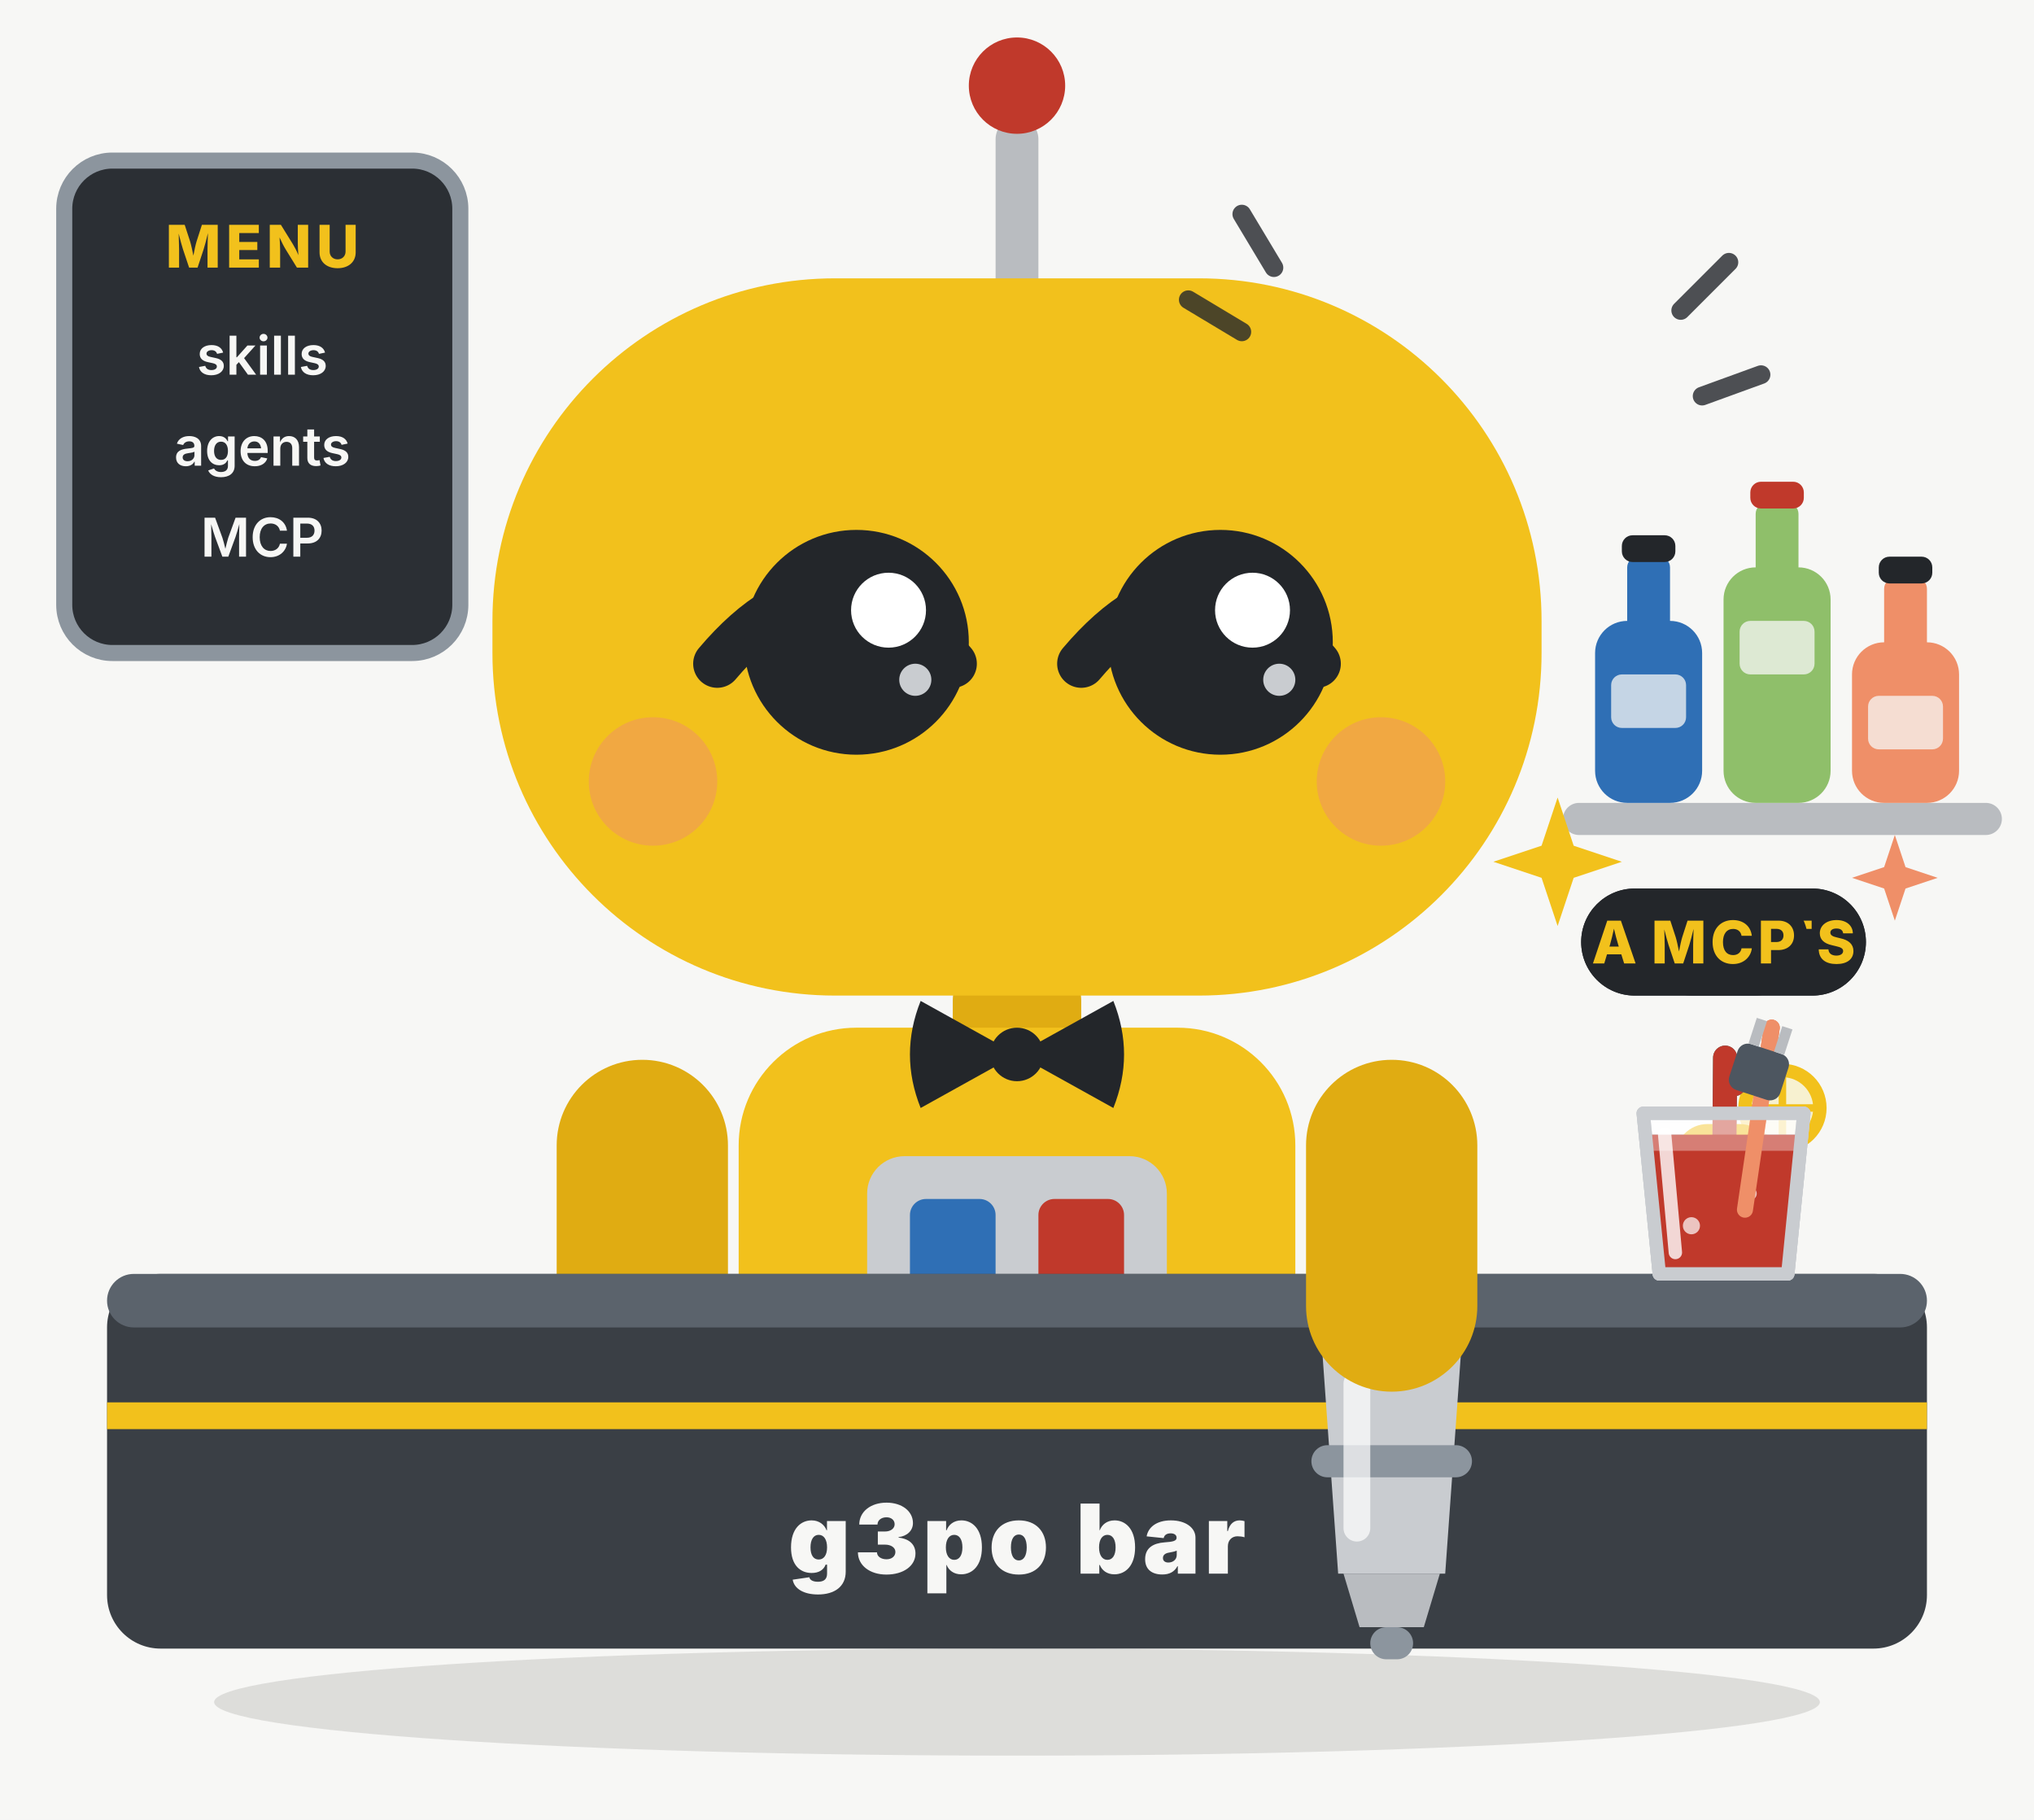
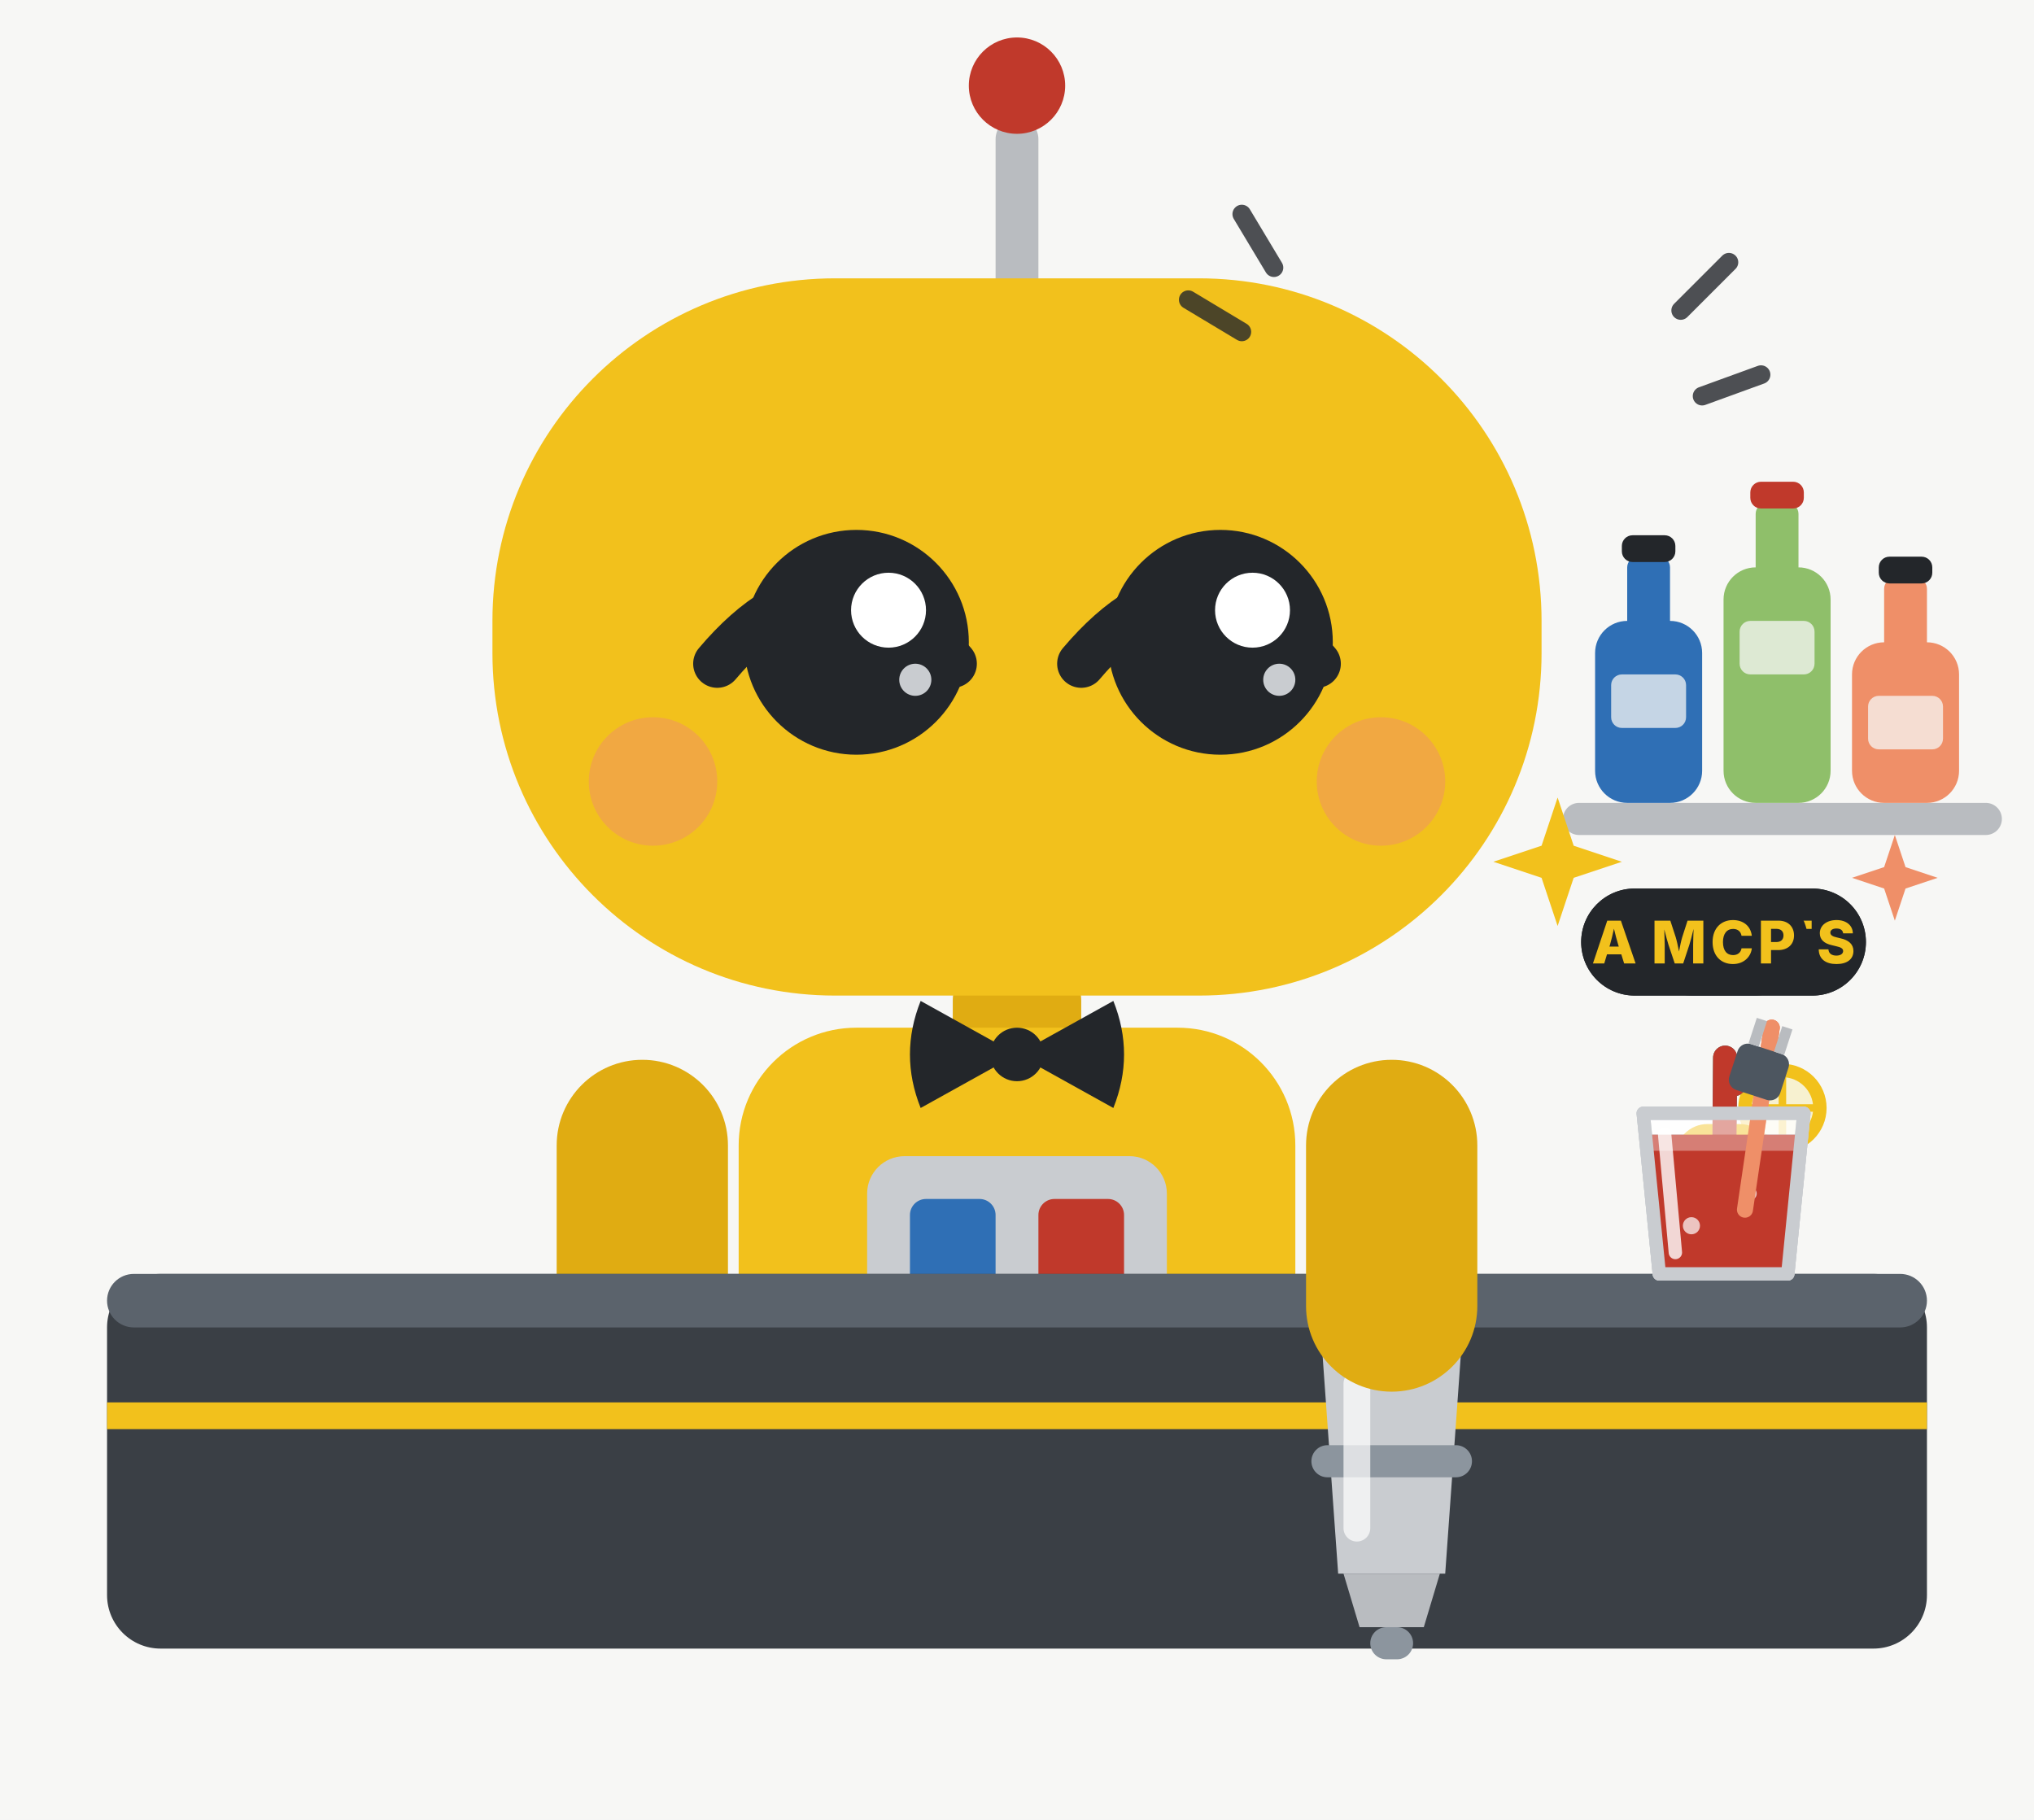
<svg xmlns="http://www.w3.org/2000/svg" width="760" height="680" data-name="yellow-robot-bartender" viewBox="0 0 380 340" role="img" aria-label="Yellow robot bartender shakes a cocktail and serves drinks labelled skills, agents and MCP down the bar.">
  <style>
  :root, svg { color-scheme: only light; }
  /* G3: everything repeats every 2 s */
  .bt-body  { transform-box: view-box; transform-origin: 190px 266px; animation: btSway 2s infinite ease-in-out; }
  .bt-head  { transform-box: view-box; transform-origin: 190px 190px; animation: btHead 2s infinite ease-in-out; }
  .bt-arm   { transform-box: view-box; transform-origin: 260px 206px; animation: btArm 2s infinite; }
  .bt-shk   { transform-box: view-box; transform-origin: 260px 254px; animation: btShk 2s infinite; }
  .bt-armL  { transform-box: view-box; transform-origin: 120px 206px; animation: btArmL 2s infinite ease-in-out; }
  .bt-happy { animation: btHappy 2s infinite steps(1); }
  .bt-focus { animation: btFocus 2s infinite steps(1); }
  .bt-lamp  { animation: btLamp 1s infinite steps(1); }
  .bt-stream { animation: btStream 6s infinite steps(1) both; }
  .bt-drip  { transform-box: view-box; animation: btDrip .25s infinite linear; }
  .bt-shake { animation: btShakeLines 2s infinite steps(1); }
  /* drinks: a 6 s cycle each, offset by 0 / 2 / 4 s */
  .bt-glass { transform-box: view-box; animation: btSlide 6s infinite both; }
  .bt-pop   { transform-box: view-box; transform-origin: 322px 238px; animation: btPop 6s infinite both; }
  .bt-fill  { transform-box: view-box; transform-origin: 322px 238px; animation: btFill 6s infinite both; }
  .bt-tag   { transform-box: view-box; transform-origin: 322px 186px; animation: btTag 6s infinite both; }
  .bt-garnish { animation: btGarnish 6s infinite both; }
  .bt-bob   { transform-box: view-box; animation: btFloat 1s infinite ease-in-out; }
  .bt-star  { transform-box: fill-box; transform-origin: center; animation: btStar 2s infinite both; }

  @keyframes btSway { 0%,100% { transform: rotate(-1.5deg); } 50% { transform: rotate(1.5deg); } }
  @keyframes btHead {
    0%,40% { transform: translateY(0) rotate(-2deg); }
    5%,15%,25%,35% { transform: translateY(4px) rotate(2deg); }
    10%,20%,30% { transform: translateY(0) rotate(-2deg); }
    50%,64% { transform: translateY(3px) rotate(6deg); }
    76% { transform: translateY(-3px) rotate(-3deg); }
    86% { transform: translateY(2px) rotate(0deg); }
  }
  /* raised and shaking, then the pour, then back up */
  @keyframes btArm {
    0%   { transform: rotate(-165deg); animation-timing-function: ease-in-out; }
    5%   { transform: rotate(-150deg) translateY(-4px); }
    10%  { transform: rotate(-172deg); }
    15%  { transform: rotate(-150deg) translateY(-4px); }
    20%  { transform: rotate(-172deg); }
    25%  { transform: rotate(-150deg) translateY(-4px); }
    30%  { transform: rotate(-172deg); }
    35%  { transform: rotate(-150deg) translateY(-4px); }
    41%  { transform: rotate(-165deg); animation-timing-function: cubic-bezier(.3,1.4,.5,1); }
    50%  { transform: rotate(-150deg); }
    66%  { transform: rotate(-150deg); animation-timing-function: cubic-bezier(.3,1.5,.5,1); }
    76%  { transform: rotate(-168deg); }
    86%,100% { transform: rotate(-165deg); }
  }
  @keyframes btShk {
    0%,41% { transform: rotate(0deg); }
    50% { transform: rotate(100deg); animation-timing-function: ease-in-out; }
    58% { transform: rotate(106deg); }
    66% { transform: rotate(100deg); animation-timing-function: cubic-bezier(.3,1.5,.5,1); }
    76%,100% { transform: rotate(0deg); }
  }
  @keyframes btArmL { 0%,100% { transform: rotate(-12deg); } 72% { transform: rotate(-12deg); } 80% { transform: rotate(-58deg); } 92% { transform: rotate(-20deg); } }
  @keyframes btHappy { 0% { opacity: 1; } 44% { opacity: 0; } 68% { opacity: 1; } }
  @keyframes btFocus { 0% { opacity: 0; } 44% { opacity: 1; } 68% { opacity: 0; } }
  @keyframes btStream { 0% { opacity: 0; } 17% { opacity: 1; } 21.7%,100% { opacity: 0; } }
  @keyframes btShakeLines { 0% { opacity: 1; } 40% { opacity: 0; } }
  @keyframes btDrip { from { transform: translateY(0); } to { transform: translateY(10px); } }
  @keyframes btLamp { 0% { opacity: 1; } 50% { opacity: .3; } }
  @keyframes btFloat { 0%,100% { transform: translateY(0); } 50% { transform: translateY(-2px); } }

  /* one glass: appears empty, fills during the pour, gets its tag, slides away */
  @keyframes btPop {
    0% { transform: scale(0); } 3% { transform: scale(1.12); } 5%,100% { transform: scale(1); }
  }
  @keyframes btFill {
    0%,16.7% { transform: scaleY(0); } 21.7%,100% { transform: scaleY(1); }
  }
  @keyframes btGarnish { 0%,21% { opacity: 0; } 22%,100% { opacity: 1; } }
  @keyframes btTag {
    0%,22% { transform: scale(0); } 23.6% { transform: scale(1.18); } 24.8%,100% { transform: scale(1); }
  }
  @keyframes btSlide {
    0% { opacity: 1; transform: translateX(0) rotate(0); }
    25% { transform: translateX(0) rotate(0); animation-timing-function: cubic-bezier(.55,0,.8,.4); }
    33.2% { opacity: 1; transform: translateX(118px) rotate(4deg); }
    33.3%,100% { opacity: 0; transform: translateX(118px); }
  }
  @keyframes btStar {
    0%,70% { opacity: 0; transform: scale(.2); } 75% { opacity: 1; transform: scale(1.2); } 86%,100% { opacity: 0; transform: scale(.6); }
  }
</style>
  <rect x="0" y="0" width="380" height="340" fill="#f7f7f5" />
-   <rect x="12" y="30" width="74" height="92" rx="9" fill="#2b2f34" />
-   <rect x="12" y="30" width="74" height="92" rx="9" fill="none" stroke="#8c959e" stroke-width="3" />
-   <g font-family="system-ui, -apple-system, sans-serif" fill="#f7f7f5" text-anchor="middle">
-     <text x="49" y="50" font-size="11" font-weight="800" letter-spacing=".08em" fill="#f2c11c">MENU</text>
-     <text x="49" y="70" font-size="10" font-weight="600">skills</text>
-     <text x="49" y="87" font-size="10" font-weight="600">agents</text>
-     <text x="49" y="104" font-size="10" font-weight="600">MCP</text>
-   </g>
  <rect x="292" y="150" width="82" height="6" rx="3" fill="#b9bcc0" />
  <rect x="304" y="104" width="8" height="14" rx="2" fill="#2f6fb5" />
  <rect x="303" y="100" width="10" height="5" rx="2" fill="#23262a" />
  <rect x="298" y="116" width="20" height="34" rx="6" fill="#2f6fb5" />
  <rect x="301" y="126" width="14" height="10" rx="2" fill="#f7f7f5" opacity=".75" />
  <rect x="328" y="94" width="8" height="14" rx="2" fill="#8fbf6a" />
  <rect x="327" y="90" width="10" height="5" rx="2" fill="#c0392b" />
  <rect x="322" y="106" width="20" height="44" rx="6" fill="#8fbf6a" />
  <rect x="325" y="116" width="14" height="10" rx="2" fill="#f7f7f5" opacity=".75" />
  <rect x="352" y="108" width="8" height="14" rx="2" fill="#ef8f68" />
  <rect x="351" y="104" width="10" height="5" rx="2" fill="#23262a" />
  <rect x="346" y="120" width="20" height="30" rx="6" fill="#ef8f68" />
  <rect x="349" y="130" width="14" height="10" rx="2" fill="#f7f7f5" opacity=".75" />
-   <ellipse cx="190" cy="318" rx="150" ry="10" fill="#3c3a36" opacity="0.14" />
  <g class="bt-body">
    <g class="bt-armL">
      <rect x="104" y="198" width="32" height="58" rx="16" fill="#e0ac12" />
    </g>
    <rect x="178" y="178" width="24" height="24" rx="9" fill="#e0ac12" />
    <rect x="138" y="192" width="104" height="86" rx="22" fill="#f2c11c" />
    <rect x="162" y="216" width="56" height="34" rx="7" fill="#c9ccd0" />
    <rect x="170" y="224" width="16" height="18" rx="3" fill="#2f6fb5" />
    <rect x="194" y="224" width="16" height="18" rx="3" fill="#c0392b" />
    <path d="M190 197 L172 187 Q168 197 172 207 Z M190 197 L208 187 Q212 197 208 207 Z" fill="#23262a" />
    <circle cx="190" cy="197" r="5" fill="#23262a" />
    <g class="bt-head">
      <rect x="186" y="22" width="8" height="34" rx="4" fill="#b9bcc0" />
      <circle class="bt-lamp" cx="190" cy="16" r="9" fill="#c0392b" />
      <rect x="92" y="52" width="196" height="134" rx="64" fill="#f2c11c" />
      <circle cx="122" cy="146" r="12" fill="#ef8f68" opacity="0.5" />
      <circle cx="258" cy="146" r="12" fill="#ef8f68" opacity="0.5" />
      <g class="bt-happy" fill="none" stroke="#23262a" stroke-width="9" stroke-linecap="round">
        <path d="M134 124 Q156 98 178 124" />
        <path d="M202 124 Q224 98 246 124" />
      </g>
      <g class="bt-focus">
        <circle cx="160" cy="120" r="21" fill="#23262a" />
        <circle cx="228" cy="120" r="21" fill="#23262a" />
        <circle cx="166" cy="114" r="7" fill="#fff" />
        <circle cx="234" cy="114" r="7" fill="#fff" />
        <circle cx="171" cy="127" r="3" fill="#c9ccd0" />
        <circle cx="239" cy="127" r="3" fill="#c9ccd0" />
      </g>
    </g>
  </g>
  <rect x="20" y="238" width="340" height="70" rx="10" fill="#3a3f45" />
  <rect x="20" y="238" width="340" height="10" rx="5" fill="#5b636c" />
  <rect x="20" y="262" width="340" height="5" fill="#f2c11c" />
-   <g font-family="system-ui, -apple-system, sans-serif" font-weight="900" text-anchor="middle">
-     <text x="190" y="294" font-size="18" fill="#f7f7f5" letter-spacing=".04em">g3po bar</text>
-   </g>
  <g font-family="system-ui, -apple-system, sans-serif">
    <clipPath id="bt-cup0">
      <path d="M307,208 L337,208 L334,238 L310,238 Z" />
    </clipPath>
    <g class="bt-glass" style="animation-delay:0s">
      <g class="bt-stream" style="animation-delay:0s">
        <path d="M322.3,197.6 L322,232" stroke="#f2c11c" stroke-width="4.5" stroke-linecap="round" />
        <circle class="bt-drip" cx="324" cy="202.6" r="2.2" fill="#f2c11c" />
      </g>
      <g class="bt-pop" style="animation-delay:0s">
        <path d="M307,208 L337,208 L334,238 L310,238 Z" fill="#ffffff" opacity=".55" />
        <g clip-path="url(#bt-cup0)">
          <g class="bt-fill" style="animation-delay:0s">
            <rect x="306" y="212" width="32" height="30" fill="#f2c11c" />
            <rect x="306" y="212" width="32" height="3" fill="#ffffff" opacity=".35" />
            <circle cx="316" cy="229" r="1.6" fill="#fff" opacity=".7" />
            <circle cx="327" cy="223" r="1.2" fill="#fff" opacity=".7" />
          </g>
        </g>
        <path d="M326,226 L331,192" stroke="#ef8f68" stroke-width="3" stroke-linecap="round" />
        <g class="bt-garnish" style="animation-delay:0s">
          <circle cx="333" cy="207" r="7" fill="#f7f1d0" stroke="#f2c11c" stroke-width="2.5" />
          <path d="M333,201 V213 M327,207 H339" stroke="#f2c11c" stroke-width="1.4" />
        </g>
        <path d="M307,208 L337,208 L334,238 L310,238 Z" fill="none" stroke="#c9ccd0" stroke-width="2.5" stroke-linejoin="round" />
        <path d="M311,212 L313,234" stroke="#ffffff" stroke-width="2.5" stroke-linecap="round" opacity=".8" />
      </g>
      <g class="bt-tag" style="animation-delay:0s">
        <rect x="295.4" y="166" width="53.2" height="20" rx="10" fill="#23262a" />
        <text x="322" y="180" text-anchor="middle" font-size="11" font-weight="800" fill="#f2c11c" letter-spacing=".06em">SKILLS</text>
      </g>
    </g>
    <clipPath id="bt-cup1">
      <path d="M307,208 L337,208 L334,238 L310,238 Z" />
    </clipPath>
    <g class="bt-glass" style="animation-delay:2s">
      <g class="bt-stream" style="animation-delay:2s">
        <path d="M322.3,197.6 L322,232" stroke="#2f6fb5" stroke-width="4.5" stroke-linecap="round" />
        <circle class="bt-drip" cx="324" cy="202.6" r="2.2" fill="#2f6fb5" />
      </g>
      <g class="bt-pop" style="animation-delay:2s">
        <path d="M307,208 L337,208 L334,238 L310,238 Z" fill="#ffffff" opacity=".55" />
        <g clip-path="url(#bt-cup1)">
          <g class="bt-fill" style="animation-delay:2s">
            <rect x="306" y="212" width="32" height="30" fill="#2f6fb5" />
            <rect x="306" y="212" width="32" height="3" fill="#ffffff" opacity=".35" />
            <circle cx="316" cy="229" r="1.6" fill="#fff" opacity=".7" />
            <circle cx="327" cy="223" r="1.2" fill="#fff" opacity=".7" />
          </g>
        </g>
        <path d="M326,226 L331,192" stroke="#ef8f68" stroke-width="3" stroke-linecap="round" />
        <g class="bt-garnish" style="animation-delay:2s">
          <g class="bt-bob">
            <rect x="313" y="210" width="18" height="12" rx="6" fill="#f2c11c" />
            <circle cx="318" cy="216" r="2" fill="#23262a" />
            <circle cx="326" cy="216" r="2" fill="#23262a" />
          </g>
        </g>
        <path d="M307,208 L337,208 L334,238 L310,238 Z" fill="none" stroke="#c9ccd0" stroke-width="2.5" stroke-linejoin="round" />
        <path d="M311,212 L313,234" stroke="#ffffff" stroke-width="2.5" stroke-linecap="round" opacity=".8" />
      </g>
      <g class="bt-tag" style="animation-delay:2s">
        <rect x="295.4" y="166" width="53.2" height="20" rx="10" fill="#23262a" />
        <text x="322" y="180" text-anchor="middle" font-size="11" font-weight="800" fill="#f2c11c" letter-spacing=".06em">AGENTS</text>
      </g>
    </g>
    <clipPath id="bt-cup2">
      <path d="M307,208 L337,208 L334,238 L310,238 Z" />
    </clipPath>
    <g class="bt-glass" style="animation-delay:4s">
      <g class="bt-stream" style="animation-delay:4s">
        <path d="M322.3,197.6 L322,232" stroke="#c0392b" stroke-width="4.5" stroke-linecap="round" />
        <circle class="bt-drip" cx="324" cy="202.6" r="2.2" fill="#c0392b" />
      </g>
      <g class="bt-pop" style="animation-delay:4s">
        <path d="M307,208 L337,208 L334,238 L310,238 Z" fill="#ffffff" opacity=".55" />
        <g clip-path="url(#bt-cup2)">
          <g class="bt-fill" style="animation-delay:4s">
            <rect x="306" y="212" width="32" height="30" fill="#c0392b" />
            <rect x="306" y="212" width="32" height="3" fill="#ffffff" opacity=".35" />
            <circle cx="316" cy="229" r="1.6" fill="#fff" opacity=".7" />
            <circle cx="327" cy="223" r="1.2" fill="#fff" opacity=".7" />
          </g>
        </g>
        <path d="M326,226 L331,192" stroke="#ef8f68" stroke-width="3" stroke-linecap="round" />
        <g class="bt-garnish" style="animation-delay:4s">
          <g transform="translate(330,196) rotate(18)">
            <rect x="-5" y="0" width="10" height="9" rx="2" fill="#4d5660" />
            <rect x="-3.5" y="-5" width="2" height="5" fill="#b9bcc0" />
            <rect x="1.5" y="-5" width="2" height="5" fill="#b9bcc0" />
          </g>
        </g>
        <path d="M307,208 L337,208 L334,238 L310,238 Z" fill="none" stroke="#c9ccd0" stroke-width="2.5" stroke-linejoin="round" />
        <path d="M311,212 L313,234" stroke="#ffffff" stroke-width="2.5" stroke-linecap="round" opacity=".8" />
      </g>
      <g class="bt-tag" style="animation-delay:4s">
        <rect x="306.2" y="166" width="31.6" height="20" rx="10" fill="#23262a" />
        <text x="322" y="180" text-anchor="middle" font-size="11" font-weight="800" fill="#f2c11c" letter-spacing=".06em">MCP</text>
      </g>
    </g>
  </g>
  <g class="bt-star" style="animation-delay:0s">
    <path d="M288,158 l3,-9 l3,9 l9,3 l-9,3 l-3,9 l-3,-9 l-9,-3 z" fill="#f2c11c" />
  </g>
  <g class="bt-star" style="animation-delay:.08s">
    <path d="M352,162 l2,-6 l2,6 l6,2 l-6,2 l-2,6 l-2,-6 l-6,-2 z" fill="#ef8f68" />
  </g>
  <g class="bt-arm">
    <g class="bt-shk">
      <path d="M247,252 L273,252 L270,294 L250,294 Z" fill="#c9ccd0" />
      <rect x="245" y="270" width="30" height="6" rx="3" fill="#8c959e" />
      <path d="M251,294 L269,294 L266,304 L254,304 Z" fill="#b9bcc0" />
      <rect x="256" y="304" width="8" height="6" rx="3" fill="#8c959e" />
      <rect x="251" y="256" width="5" height="32" rx="2.5" fill="#ffffff" opacity=".7" />
    </g>
    <rect x="244" y="198" width="32" height="62" rx="16" fill="#e0ac12" />
  </g>
  <g class="bt-shake" fill="none" stroke="#23262a" stroke-width="3.5" stroke-linecap="round" opacity=".8">
    <path d="M232 62 l-10 -6 M238 50 l-6 -10 M318 74 l11 -4 M314 58 l9 -9" />
  </g>
</svg>
